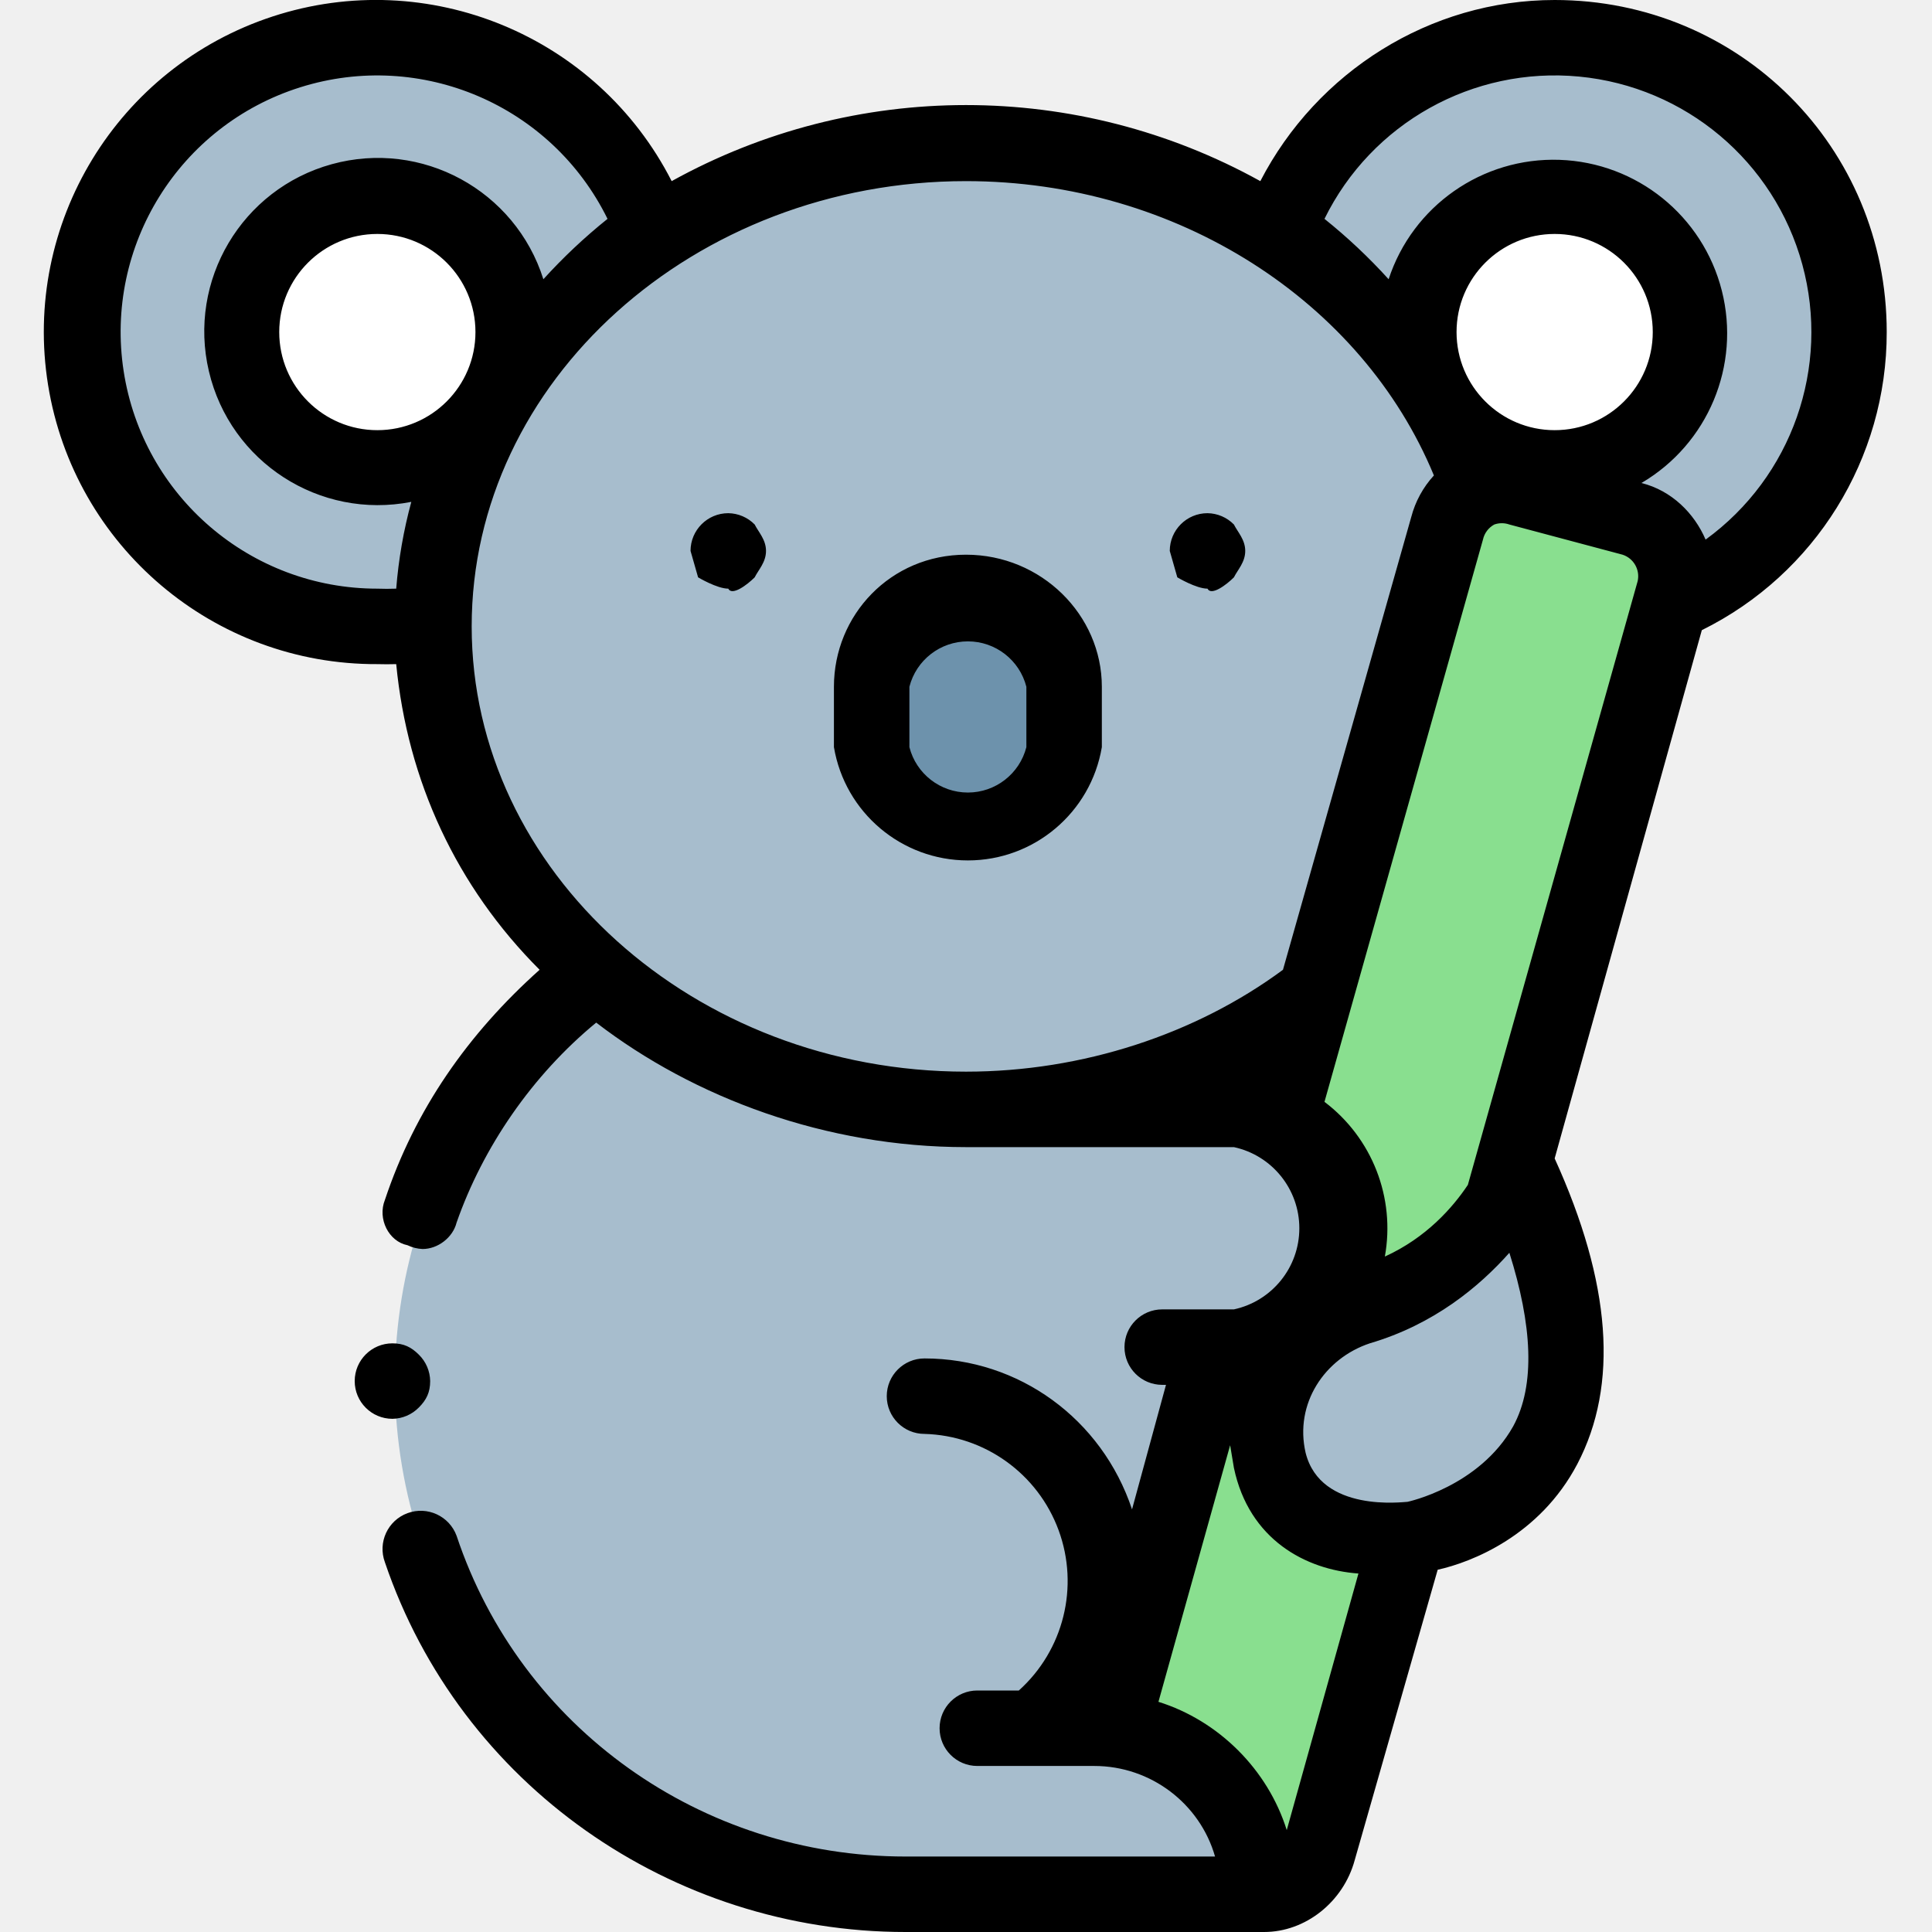
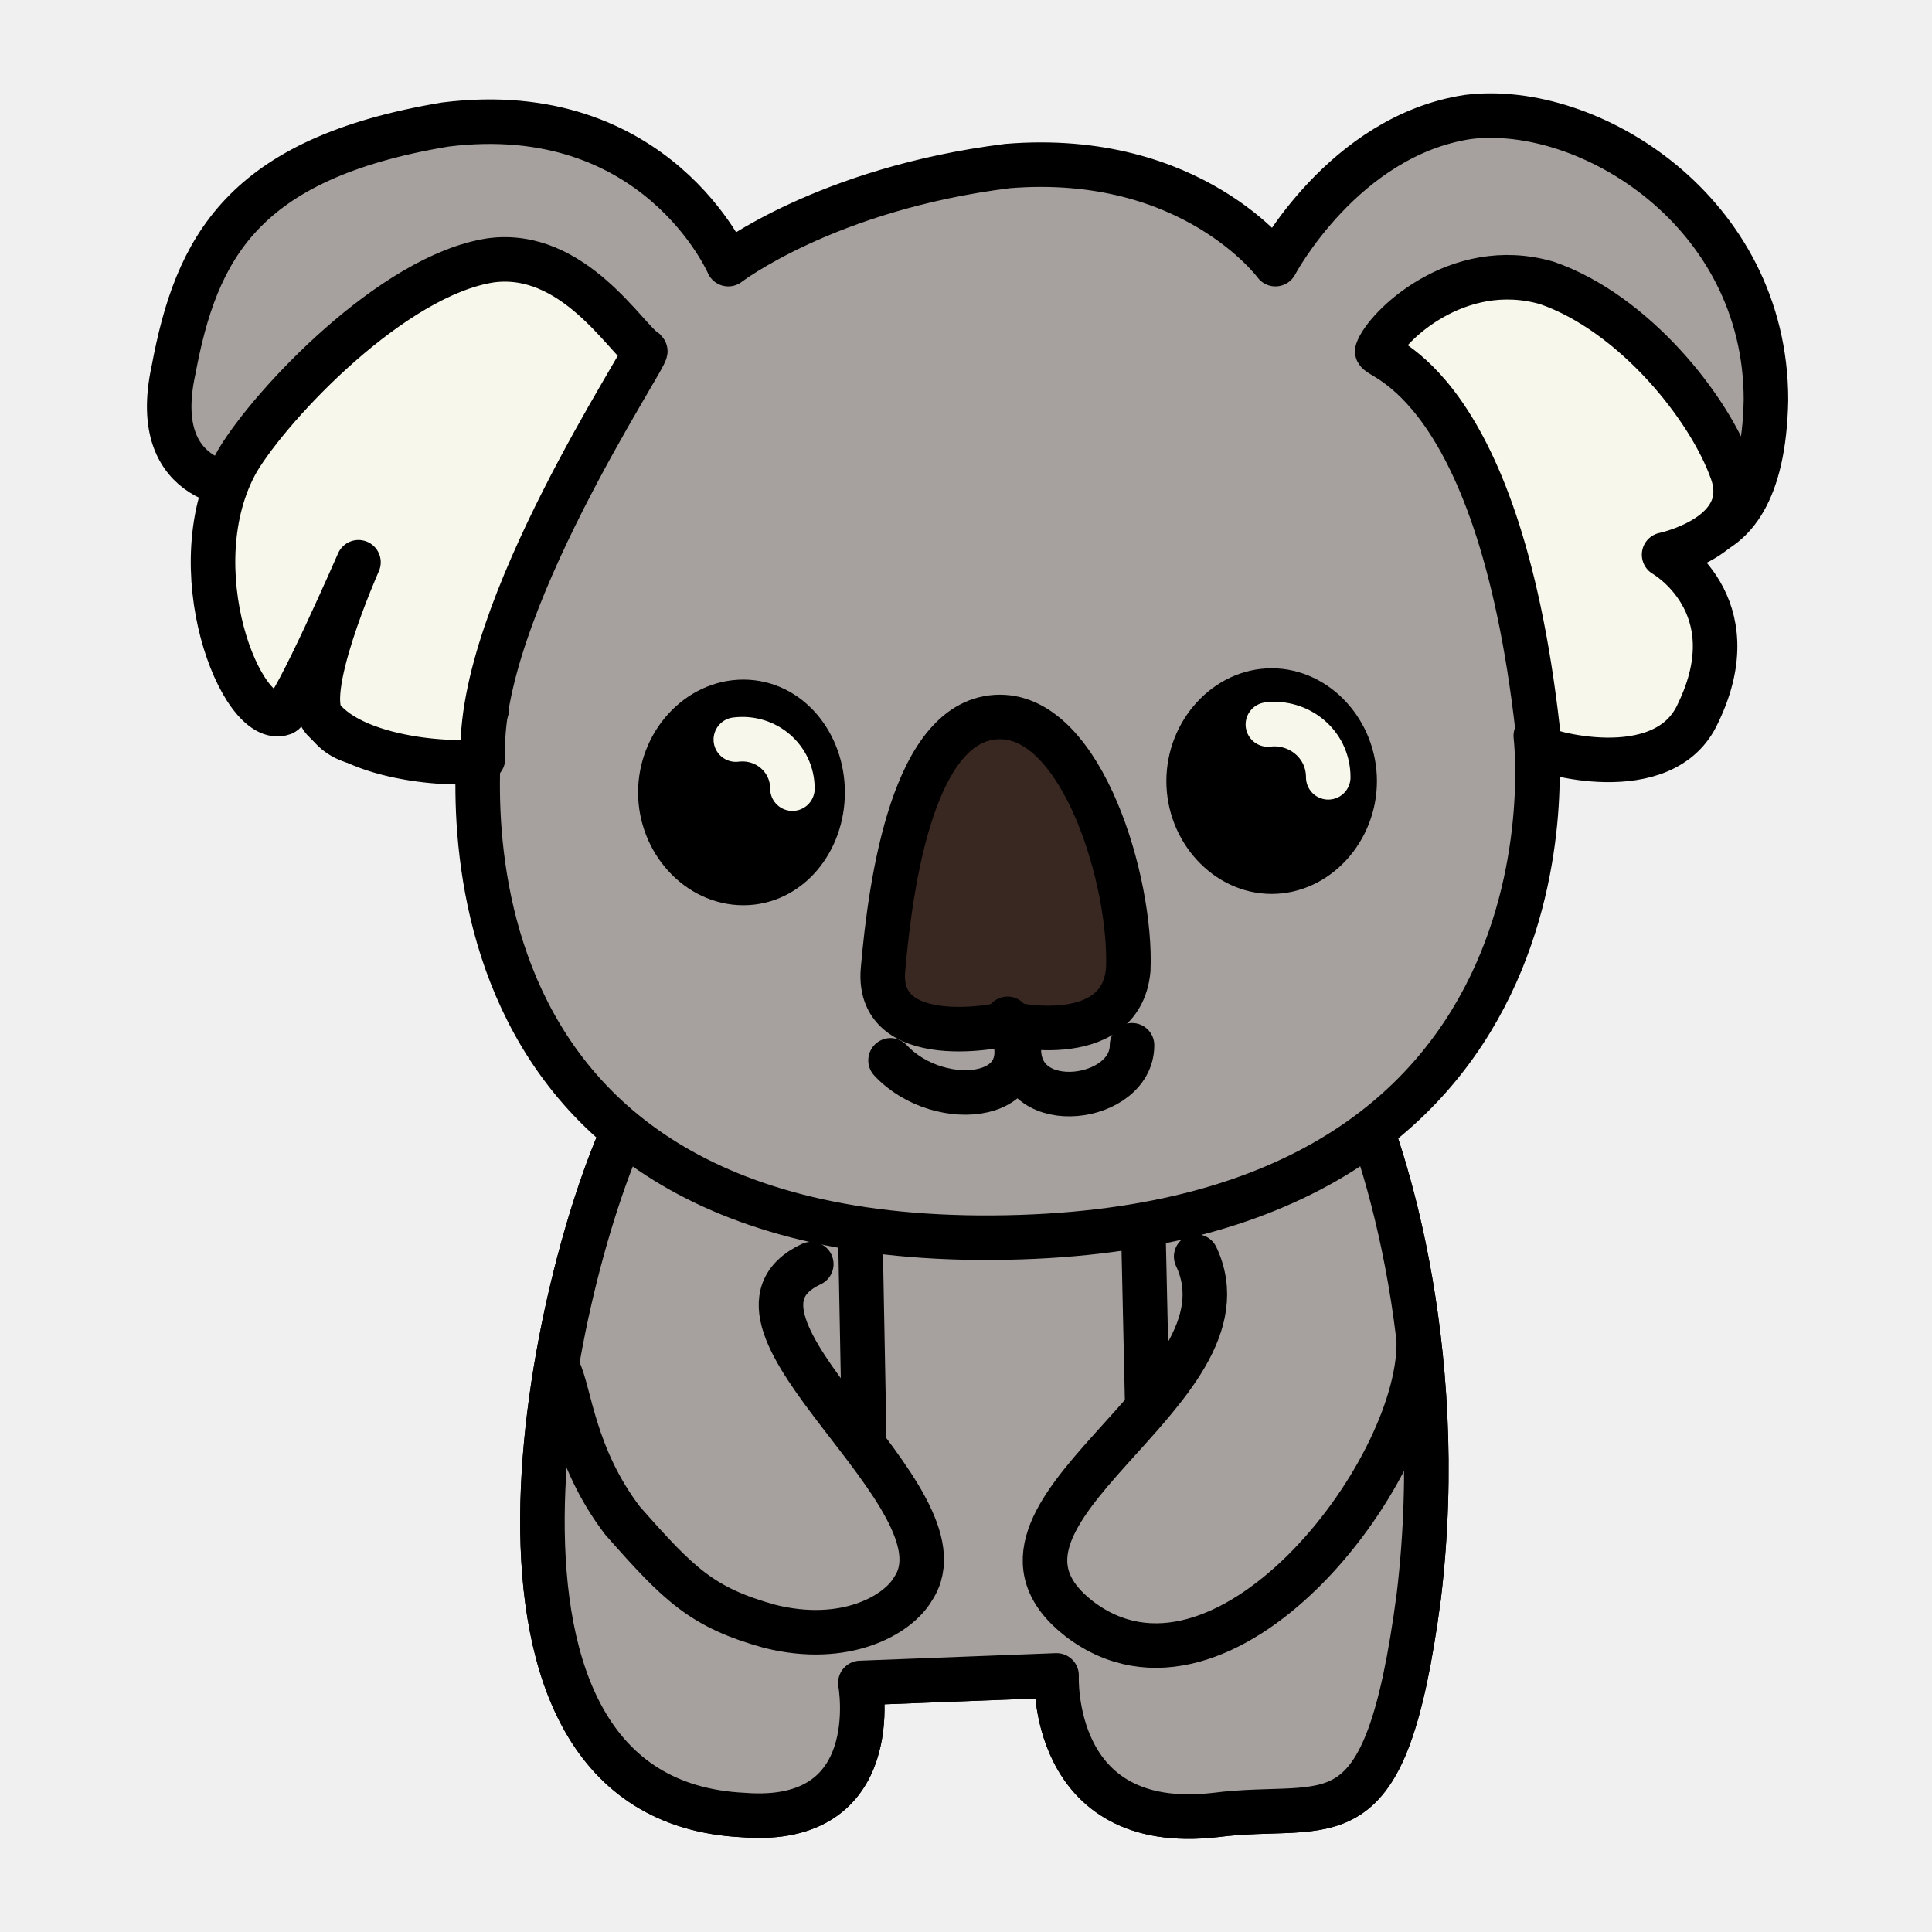
- <svg xmlns="http://www.w3.org/2000/svg" width="512" height="512">
-   <path fill="#a7bdcd" d="M317 357h10a31 31 0 1 0 0-63h-71l-98-36a136 136 0 0 0 82 244h94l-1-2c0-17-11-31-25-38h9zm80-192a78 78 0 0 0 15 1 78 78 0 1 0-74-104z" />
-   <circle cx="412.1" cy="88" r="36" fill="#fff" />
-   <path fill="#a7bdcd" d="M115 165a78 78 0 0 1-15 1 78 78 0 1 1 74-104z" />
-   <circle cx="100.1" cy="88" r="36" fill="#fff" />
-   <ellipse cx="256.1" cy="166" fill="#a7bdcd" rx="141.3" ry="128" />
-   <path fill="#6d92ac" d="M256 224c-14 0-25-11-25-26v-16a26 26 0 0 1 51 0v16c0 15-12 26-26 26z" />
-   <path fill="#89df8f" d="m432 137-29-8c-9-2-17 3-20 11l-44 157a31 31 0 0 1-12 60h-4l-30 105h15a44 44 0 0 1 26 40h-1c7 1 15-4 17-11l93-334c3-9-2-17-11-20z" />
-   <path fill="#a7bdcd" d="M403 311s-13 27-43 36c-17 5-28 22-24 40 7 26 38 20 38 20s68-10 29-96z" />
-   <path d="M193 136a10 10 0 0 0-10 10l2 7s5 3 8 3c1 2 5-1 7-3 1-2 3-4 3-7s-2-5-3-7a10 10 0 0 0-7-3zm127 0a10 10 0 0 0-10 10l2 7s5 3 8 3c1 2 5-1 7-3 1-2 3-4 3-7s-2-5-3-7a10 10 0 0 0-7-3zm-64 11c-20 0-35 16-35 35v16a36 36 0 0 0 71 0v-16c0-19-16-35-36-35zm16 51a16 16 0 0 1-31 0v-16a16 16 0 0 1 31 0zM412 0c-33 0-63 19-78 48a161 161 0 0 0-156 0 88 88 0 1 0-78 128 89 89 0 0 0 5 0c3 31 16 59 38 81-19 17-33 37-41 61-2 5 1 11 6 12a10 10 0 0 0 4 1c4 0 8-3 9-7 7-20 20-39 37-53 26 20 61 33 98 33h71a22 22 0 0 1 0 43h-19a10 10 0 0 0 0 20h1l-9 33c-8-24-30-40-55-40a10 10 0 0 0 0 20 39 39 0 0 1 25 68h-11a10 10 0 0 0 0 20h31c15 0 28 10 32 24h-82c-54 0-102-34-119-85a10.124 10.124 0 1 0-19 7c20 59 76 98 138 98h95c11 0 21-8 24-19l22-77c9-2 27-9 37-28 11-21 9-48-6-81l39-140a88 88 0 0 0 49-79c0-49-39-88-88-88zM105 156a69 69 0 0 1-5 0 68 68 0 1 1 61-98 148 148 0 0 0-17 16 46 46 0 1 0-35 59 126 126 0 0 0-4 23zm-5-42a26 26 0 1 1 0-52 26 26 0 0 1 0 52zm240 143c-23 17-53 27-84 27-72 0-131-53-131-118S184 48 256 48c56 0 105 32 124 78a26 26 0 0 0-6 11zm1 228c-5-16-18-29-34-34l19-68 1 6c4 19 19 27 33 28zm60-107c-9 16-28 20-28 20-1 0-23 3-27-13-3-13 5-25 17-29 17-5 29-15 37-24 6 19 7 35 1 46zm33-224l-45 160c-4 6-11 14-22 19a42 42 0 0 0-16-41l42-149a6 6 0 0 1 3-4 6 6 0 0 1 4 0l30 8a6 6 0 0 1 4 7zm-48-66a26 26 0 1 1 52 0 26 26 0 0 1-52 0zm66 55c-3-7-9-13-17-15a46 46 0 1 0-67-54 147 147 0 0 0-17-16 68 68 0 1 1 101 85zM104 376a10 10 0 1 1 0-20c3 0 5 1 7 3a10 10 0 0 1 3 7c0 3-1 5-3 7a10 10 0 0 1-7 3z" />
+ <svg xmlns="http://www.w3.org/2000/svg" xmlns:xlink="http://www.w3.org/1999/xlink" version="1.2" viewBox="0 0 512 512">
+   <defs>
+     <path id="reuse-0" d="M167 296c-20 40-52 181 30 185 38 3 31-35 31-35l52-2s-2 42 42 37c31-4 45 10 54-58 8-67-10-122-19-139" class="a" />
+   </defs>
+   <style>.a,.c{fill:#a6a19e;stroke:#000;stroke-linecap:round;stroke-linejoin:round;stroke-width:11.8}.c{fill:none}</style>
+   <use xlink:href="#reuse-0" class="a" />
+   <path d="M226 308s-3 39 4 75c2 18 19 25 12 38-5 12-11 10-31 10-18 0 14 13 39 13s57-4 56-10c-1-3-29 1-28-15 1-7 7-32 26-44 0 0-2-74-4-75-3-2-38 8-43 8-5 2-32-3-31 0z" style="fill:#f3d8af" />
+   <use xlink:href="#reuse-0" fill-rule="evenodd" class="c" />
+   <path d="M129 188s-28 16-40 6 3-38 3-38l-15 30s-35-19-11-57c0 0-27 1-20-31 6-32 18-56 72-65 56-7 75 37 75 37s26-20 74-26c49-4 71 26 71 26s18-34 51-39c32-4 79 25 79 75-1 50-34 35-34 36 0 4 22 18 13 41-8 24-40 12-40 12s16 132-144 133-135-140-135-140z" class="a" />
+   <path fill-rule="evenodd" d="M317 333c17 36-67 68-31 96 38 29 90-38 90-73m-161-21c-32 15 43 62 27 86-4 7-18 15-38 10-18-5-24-11-39-28-13-17-14-34-17-40m80-36 1 53m74-54 1 45" class="c" />
+   <path d="M267 271c3 0-35 9-33-14s8-67 31-67c22 0 35 44 34 67-2 22-34 14-32 14z" style="fill:#392721;stroke:#000;stroke-linecap:round;stroke-linejoin:round;stroke-width:11.8" />
+   <path fill-rule="evenodd" d="M236 281c13 14 42 11 31-11" class="c" />
+   <path fill-rule="evenodd" d="M300 277c0 15-30 19-30 1" class="c" />
+   <path d="M175 210c0-13 10-24 22-24s21 11 21 24-9 24-21 24-22-11-22-24zm140-3c0-13 10-24 22-24s22 11 22 24-10 24-22 24-22-11-22-24z" style="stroke:#000;stroke-linecap:round;stroke-linejoin:round;stroke-width:11.8" />
+   <path fill-rule="evenodd" d="M195 196c8-1 15 5 15 13m126-17c8-1 16 5 16 14" style="fill:none;stroke:#f8f7eb;stroke-linecap:round;stroke-linejoin:round;stroke-width:11.8" />
+   <path d="M171 93c-5-3-19-27-41-24-26 4-58 38-67 53-16 28 1 71 12 67 3-1 20-40 20-40s-16 36-9 42c11 12 42 12 42 10-2-39 44-107 43-108zm194 0c2-6 21-25 45-18 23 8 43 33 49 50s-18 22-18 22 23 13 9 42c-9 20-42 10-42 9-10-98-44-103-43-105z" style="fill:#f8f7eb;stroke:#000;stroke-linecap:round;stroke-linejoin:round;stroke-width:11.8" />
</svg>
